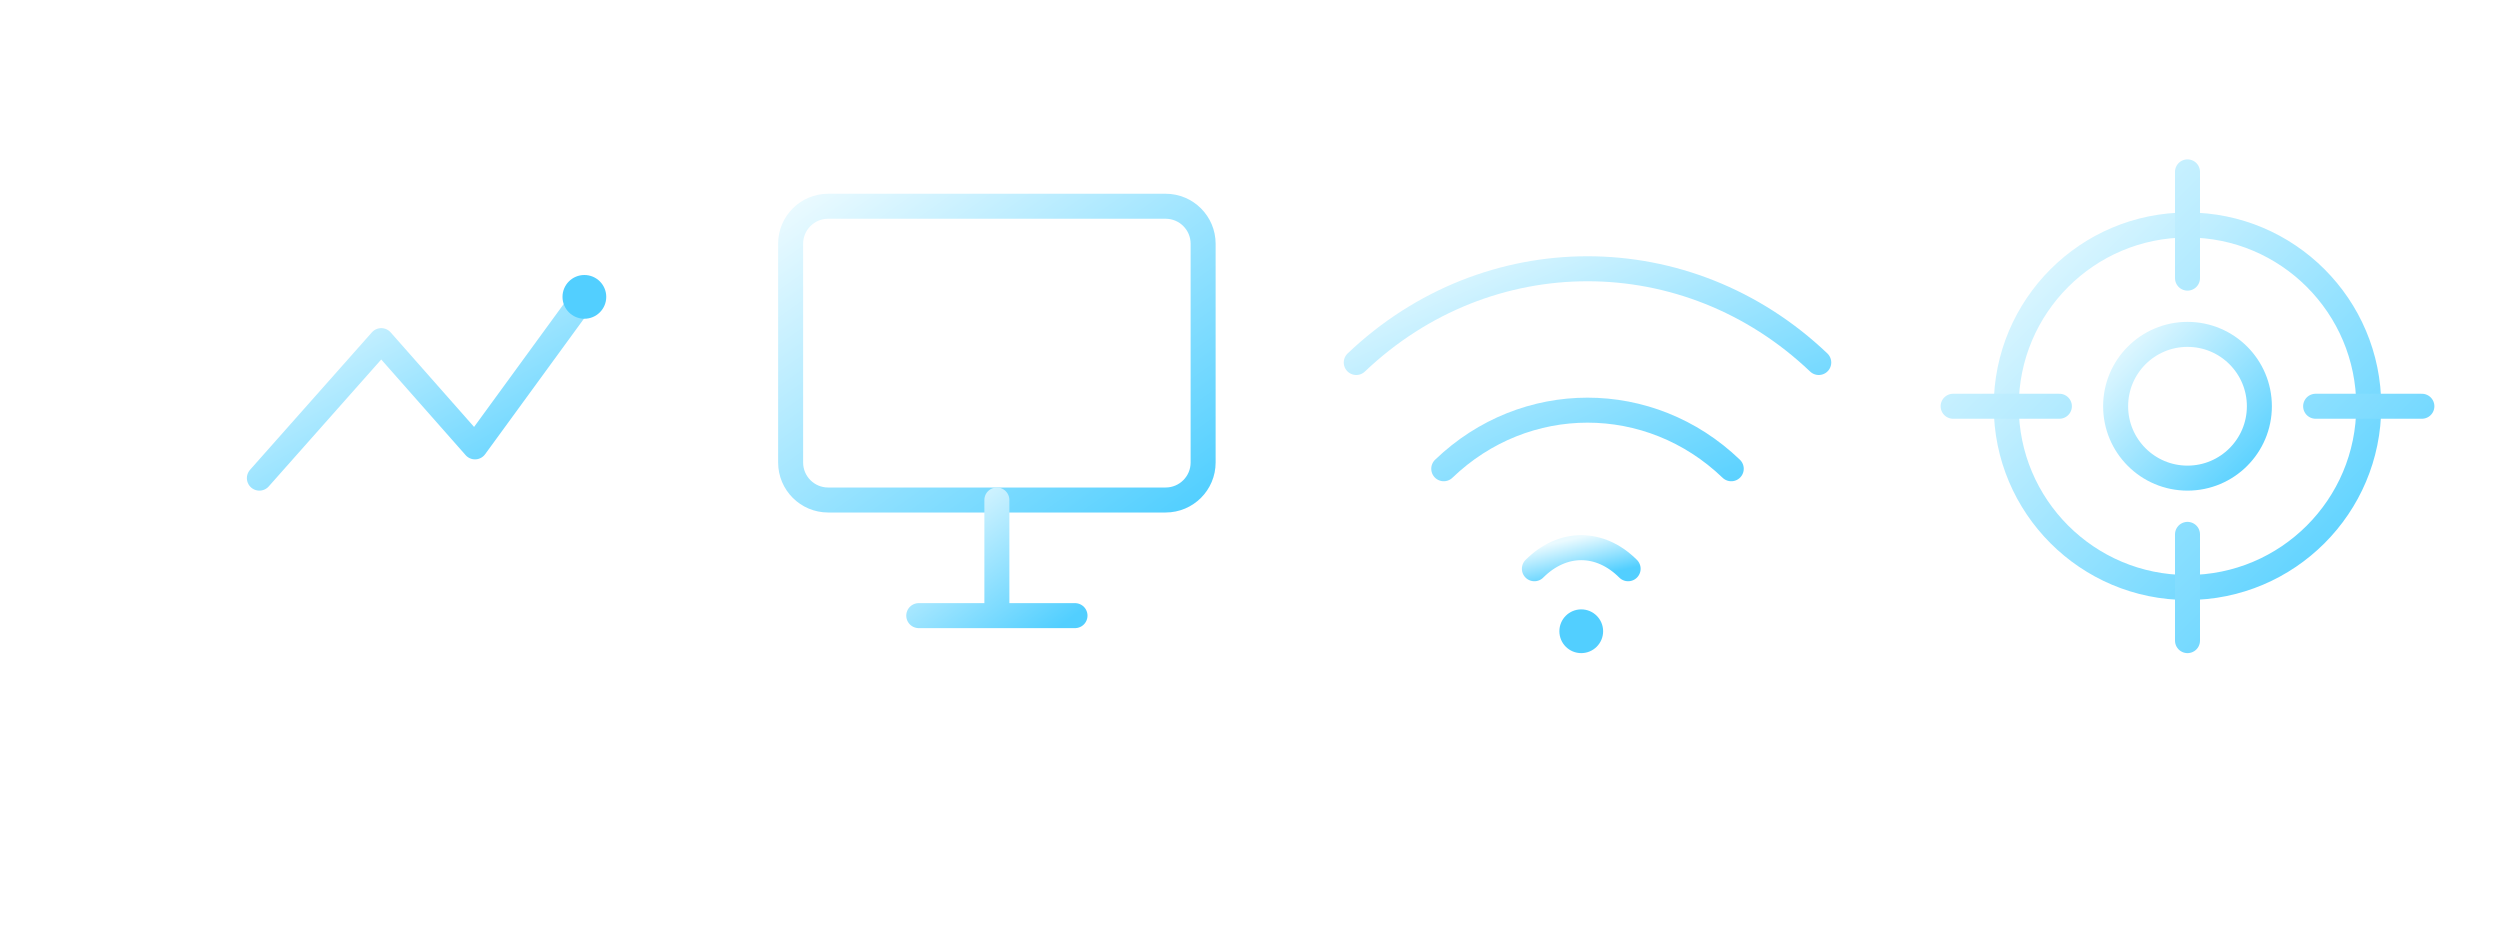
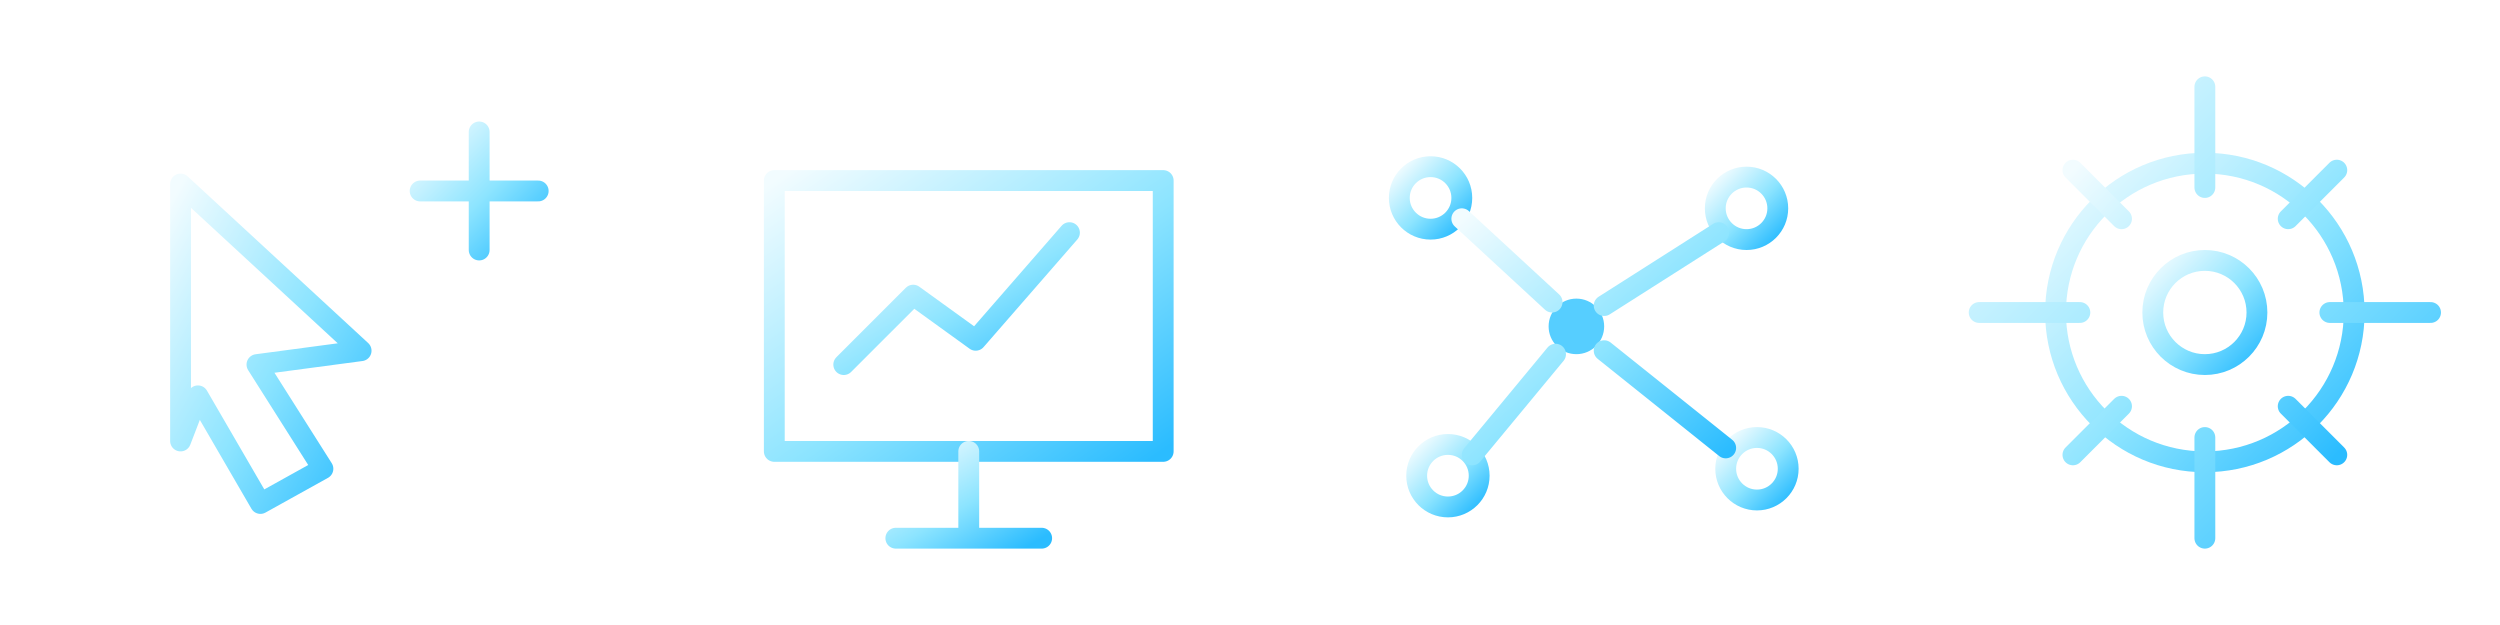
- <svg xmlns="http://www.w3.org/2000/svg" viewBox="0 0 800 300" role="img" aria-labelledby="title desc">
+ <svg xmlns="http://www.w3.org/2000/svg" viewBox="0 0 720 180" role="img" aria-labelledby="title desc">
  <defs>
-     <linearGradient id="iconStroke" x1="0" y1="0" x2="1" y2="1">
-       <stop stop-color="#eafaff" />
-       <stop offset="1" stop-color="#52cfff" />
+     <linearGradient id="s" x1="0" y1="0" x2="1" y2="1">
+       <stop stop-color="#f2fcff" />
+       <stop offset=".55" stop-color="#8ce4ff" />
+       <stop offset="1" stop-color="#2bbcff" />
    </linearGradient>
  </defs>
-   <g fill="none" stroke="url(#iconStroke)" stroke-width="8" stroke-linecap="round" stroke-linejoin="round">
-     <g transform="translate(65 65)">
-       <path d="M18 88l39-44 30 34 35-48" />
-       <path d="M18 120h104" />
-       <circle cx="122" cy="30" r="7" fill="#52cfff" stroke="none" />
+   <g fill="none" stroke="url(#s)" stroke-width="6" stroke-linecap="round" stroke-linejoin="round">
+     <g transform="translate(30 28)">
+       <path d="M22 99V25l52 48-30 4 19 30-18 10-18-31-5 13z" />
+       <path d="M91 27h34M108 10v34" />
    </g>
-     <g transform="translate(245 58)">
-       <rect x="8" y="8" width="132" height="94" rx="12" />
-       <path d="M49 139h50M74 102v37" />
-       <path d="M36 50h16M64 50h16M92 50h20" />
+     <g transform="translate(205 27)">
+       <path d="M18 25h112v78H18z" />
+       <path d="M53 128h42M74 103v25" />
+       <path d="M38 78l20-20 18 13 27-31" />
    </g>
-     <g transform="translate(430 64)">
-       <path d="M4 52c42-40 106-40 148 0M32 86c26-25 66-25 92 0" />
-       <path d="M61 118c9-9 21-9 30 0" />
-       <circle cx="76" cy="138" r="7" fill="#52cfff" stroke="none" />
+     <g transform="translate(387 29)">
+       <circle cx="67" cy="65" r="8" fill="#56ceff" stroke="none" />
+       <circle cx="25" cy="28" r="9" />
+       <circle cx="116" cy="31" r="9" />
+       <circle cx="30" cy="108" r="9" />
+       <circle cx="119" cy="106" r="9" />
+       <path d="M34 34l26 24M108 38L75 59M37 102l24-29M110 100L75 72" />
    </g>
-     <g transform="translate(625 55)">
-       <circle cx="75" cy="75" r="58" />
-       <circle cx="75" cy="75" r="23" />
-       <path d="M75 0v34M75 116v34M0 75h34M116 75h34" />
+     <g transform="translate(570 25)">
+       <circle cx="65" cy="65" r="43" />
+       <circle cx="65" cy="65" r="15" />
+       <path d="M65 0v29M65 101v29M0 65h29M101 65h29" />
+       <path d="M27 24l14 14M89 92l14 14M103 24L89 38M41 92l-14 14" />
    </g>
  </g>
</svg>
